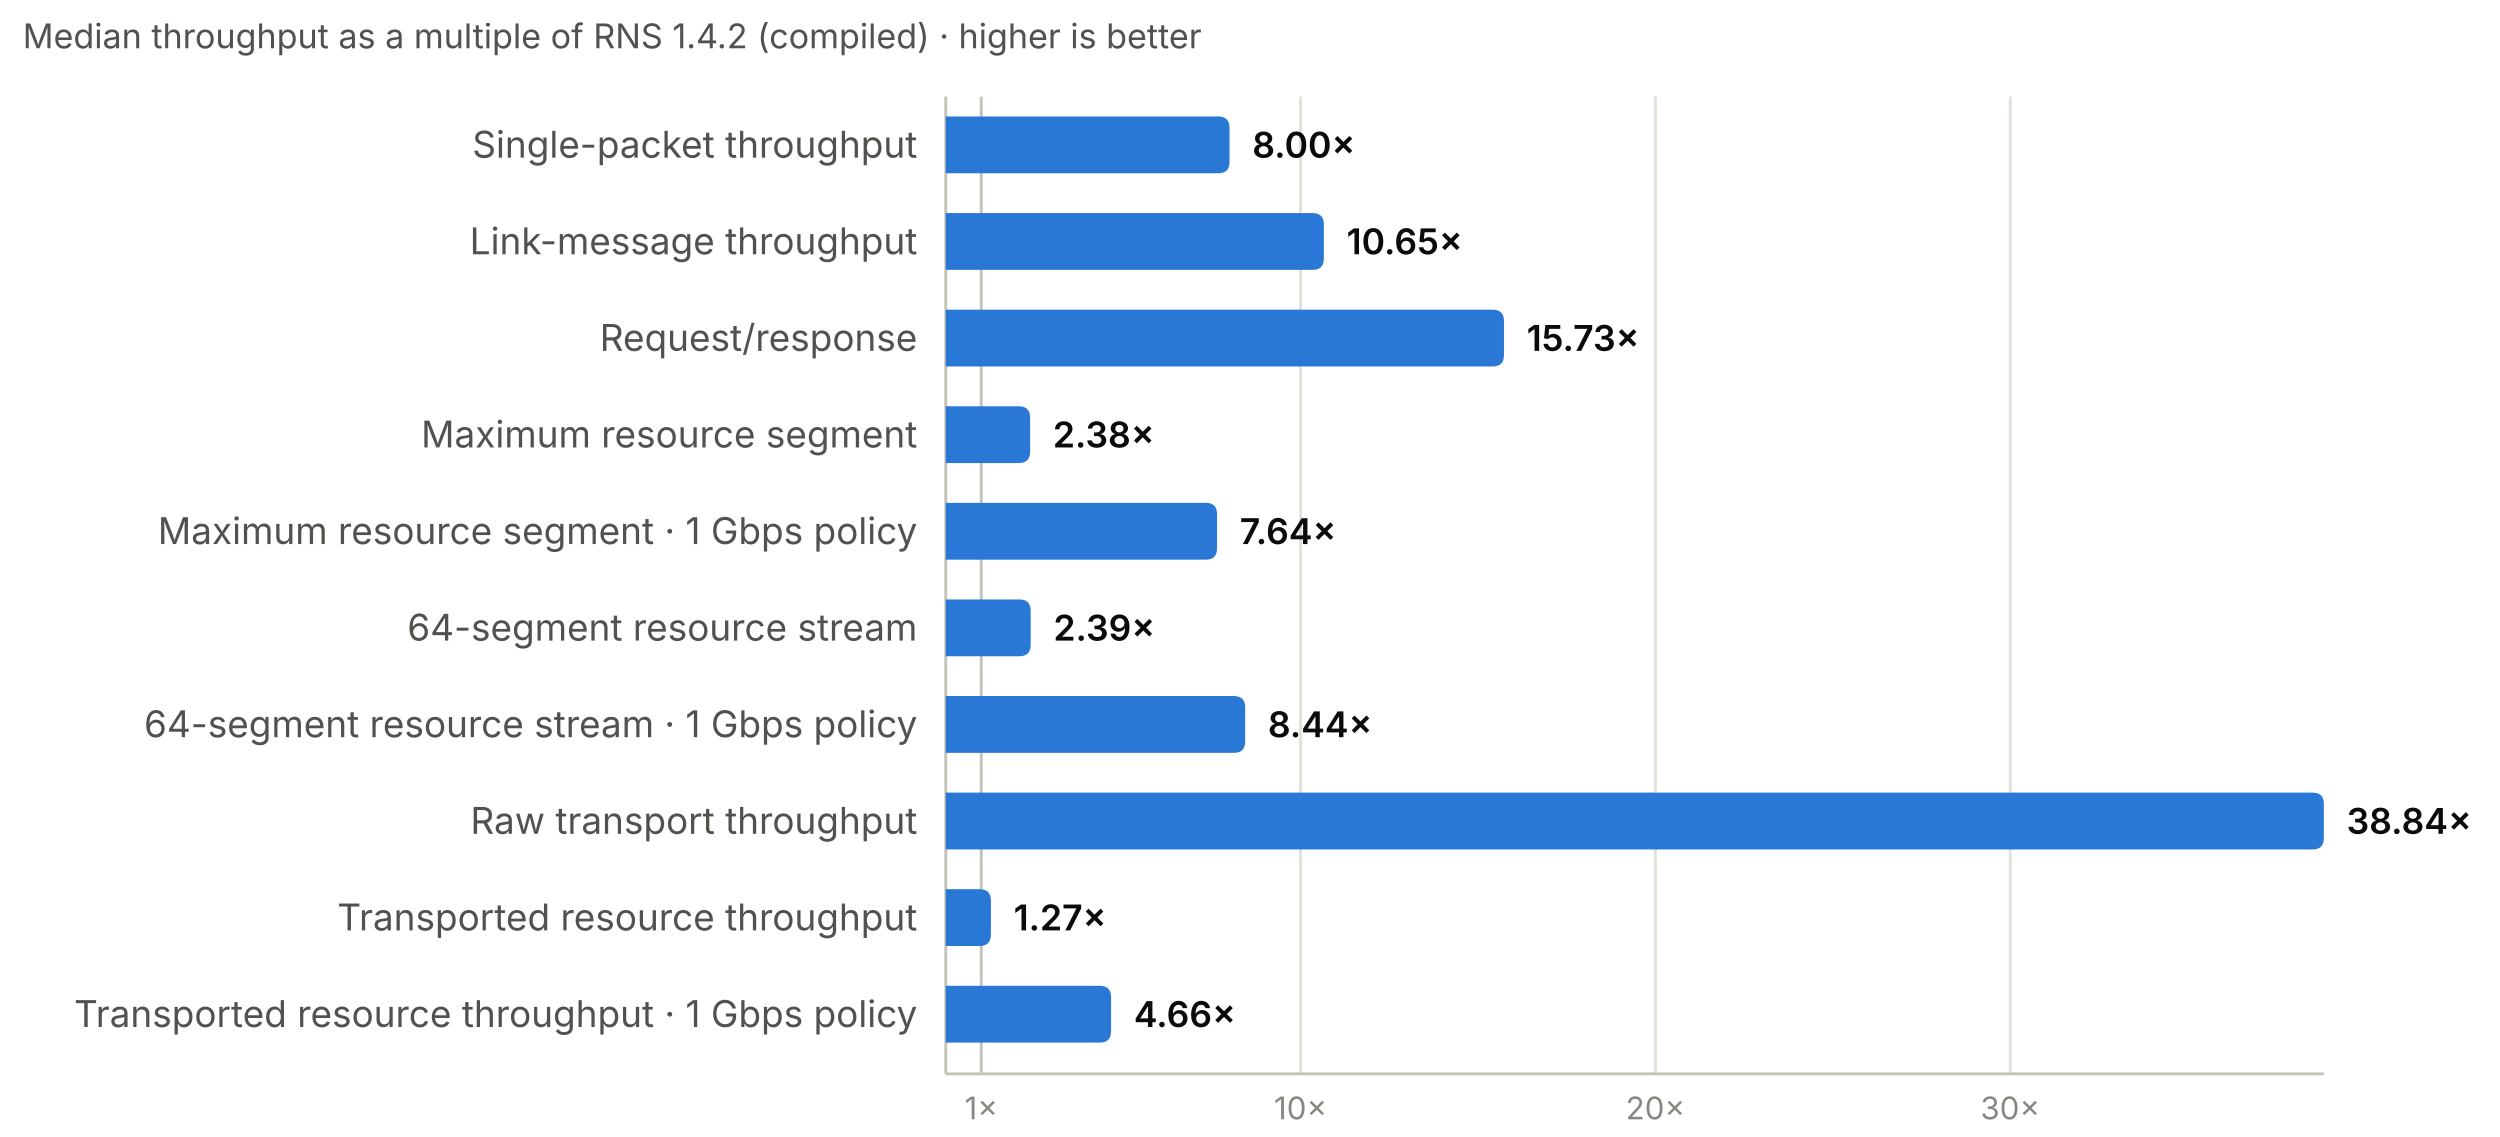
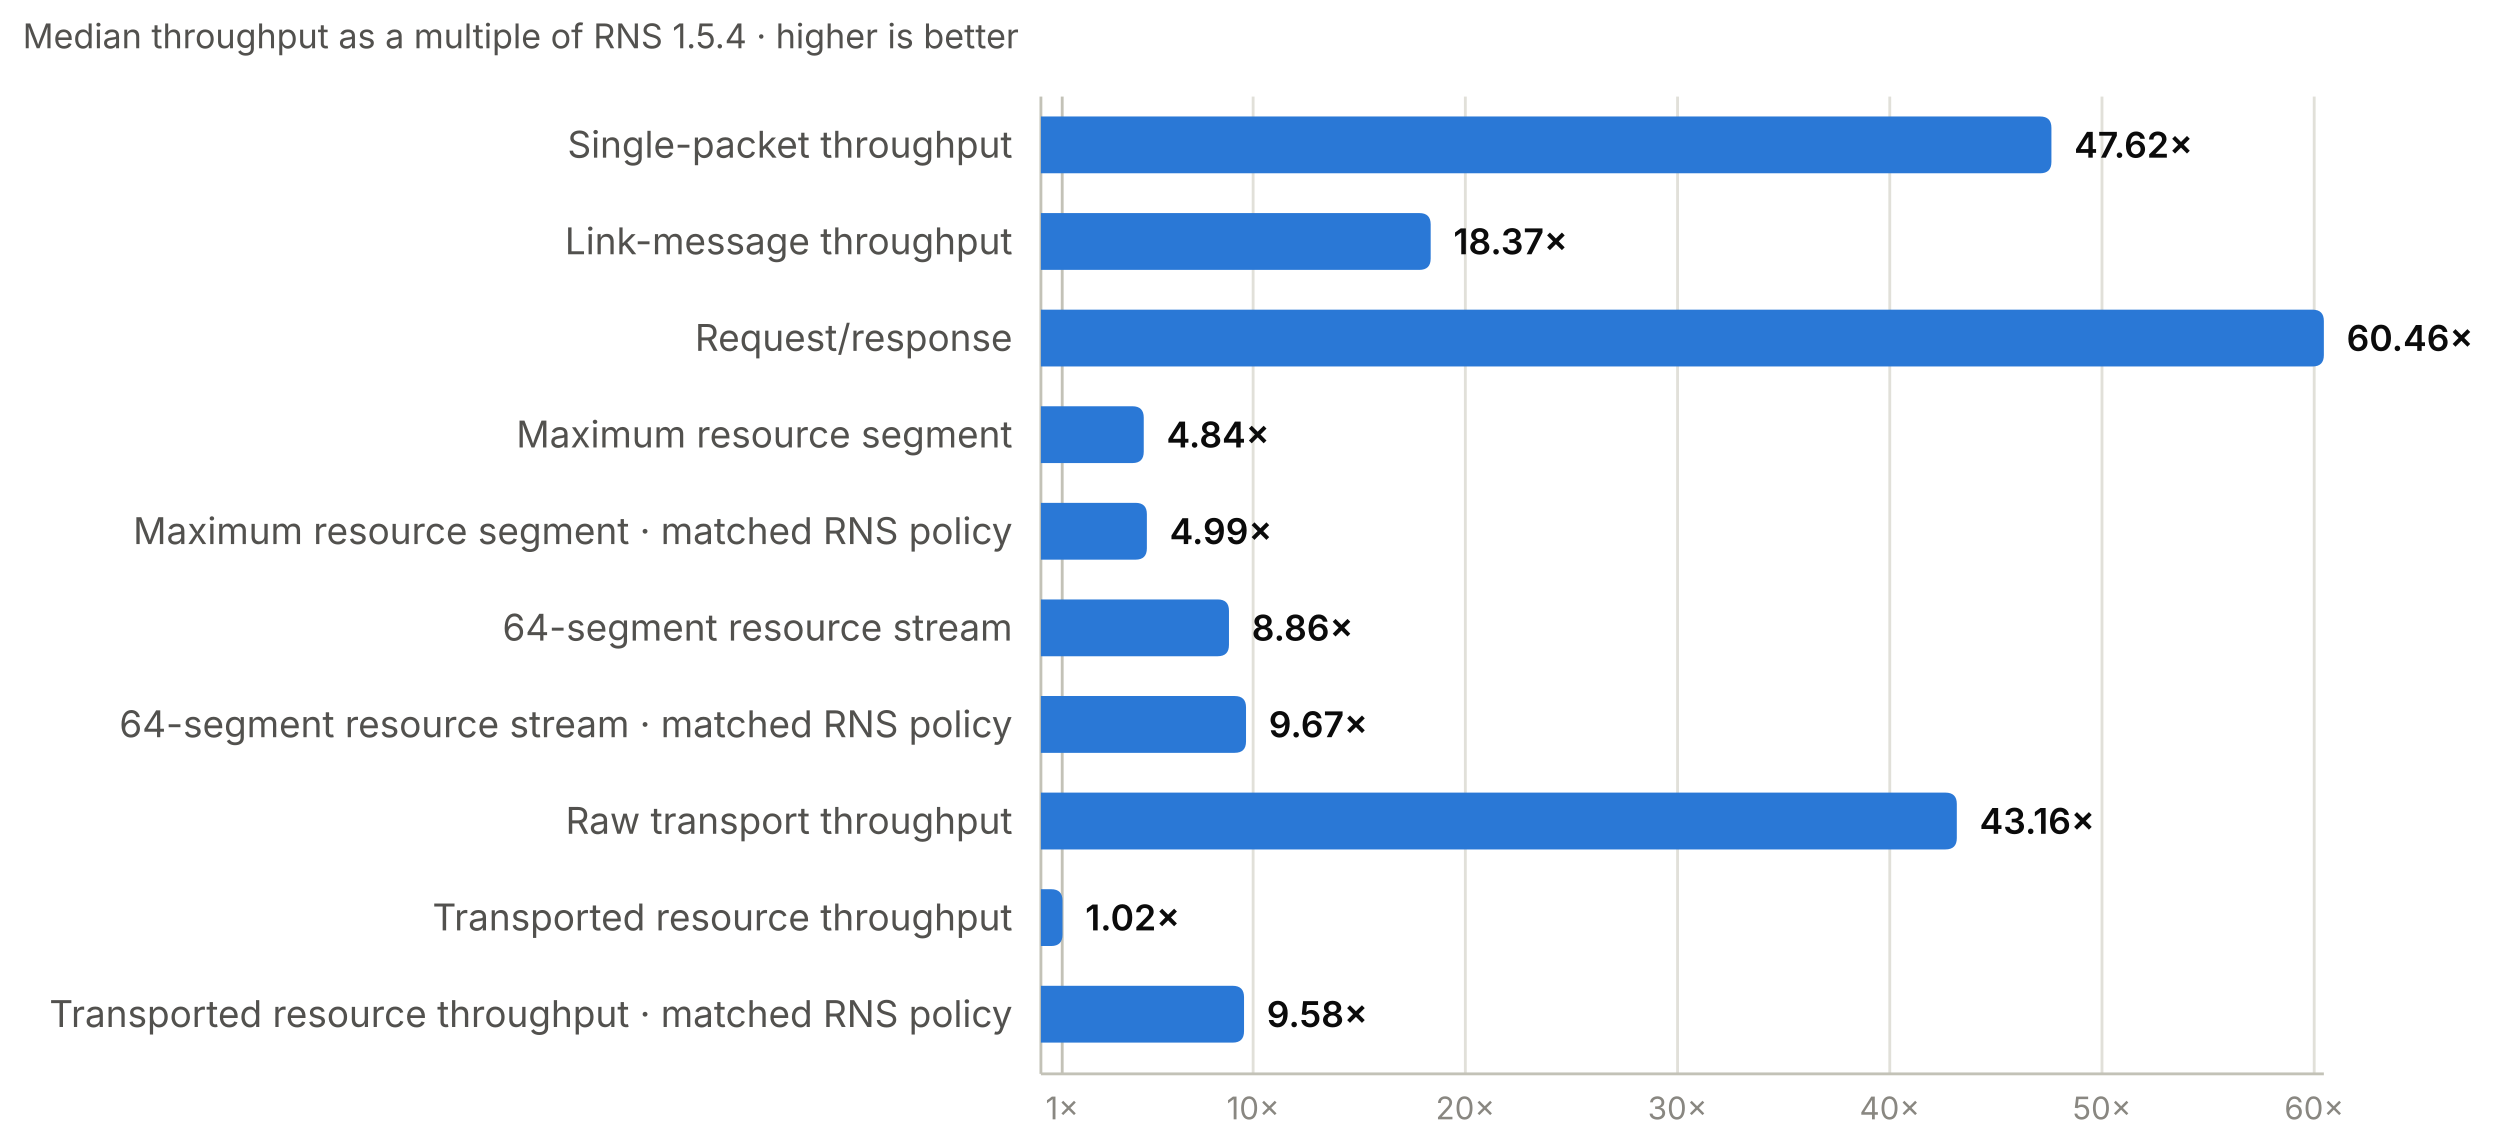
<svg xmlns="http://www.w3.org/2000/svg" width="880" height="400" viewBox="0 0 880 400" role="img" font-family="system-ui, -apple-system, 'Segoe UI', sans-serif">
-   <text x="8" y="17" font-size="12" fill="#52514e">Median throughput as a multiple of RNS 1.4.2 (compiled) · higher is better</text>
-   <line x1="345.4" y1="34.0" x2="345.4" y2="378.0" stroke="#c3c2b7" stroke-width="1" />
-   <text x="345.4" y="394.0" font-size="11" fill="#898781" text-anchor="middle" font-variant-numeric="tabular-nums">1×</text>
-   <line x1="457.8" y1="34.0" x2="457.8" y2="378.0" stroke="#e1e0d9" stroke-width="1" />
-   <text x="457.8" y="394.0" font-size="11" fill="#898781" text-anchor="middle" font-variant-numeric="tabular-nums">10×</text>
-   <line x1="582.7" y1="34.0" x2="582.7" y2="378.0" stroke="#e1e0d9" stroke-width="1" />
-   <text x="582.7" y="394.0" font-size="11" fill="#898781" text-anchor="middle" font-variant-numeric="tabular-nums">20×</text>
-   <line x1="707.6" y1="34.0" x2="707.6" y2="378.0" stroke="#e1e0d9" stroke-width="1" />
-   <text x="707.6" y="394.0" font-size="11" fill="#898781" text-anchor="middle" font-variant-numeric="tabular-nums">30×</text>
-   <line x1="332.9" y1="34.0" x2="332.9" y2="378.0" stroke="#c3c2b7" stroke-width="1" />
-   <text x="322.9" y="55.5" font-size="13" fill="#52514e" text-anchor="end">Single-packet throughput</text>
-   <path d="M332.9,41.0 L428.8,41.0 Q432.8,41.0 432.8,45.0 L432.8,57.0 Q432.8,61.0 428.8,61.0 L332.9,61.0 Z" fill="#2a78d6" />
-   <text x="440.8" y="55.5" font-size="12.5" font-weight="600" fill="#0b0b0b">8.00×</text>
-   <text x="322.9" y="89.5" font-size="13" fill="#52514e" text-anchor="end">Link-message throughput</text>
-   <path d="M332.9,75.0 L462.0,75.0 Q466.0,75.0 466.0,79.0 L466.0,91.0 Q466.0,95.0 462.0,95.0 L332.9,95.0 Z" fill="#2a78d6" />
-   <text x="474.0" y="89.5" font-size="12.5" font-weight="600" fill="#0b0b0b">10.65×</text>
-   <text x="322.9" y="123.5" font-size="13" fill="#52514e" text-anchor="end">Request/response</text>
-   <path d="M332.9,109.0 L525.4,109.0 Q529.4,109.0 529.4,113.0 L529.4,125.0 Q529.4,129.0 525.4,129.0 L332.9,129.0 Z" fill="#2a78d6" />
-   <text x="537.4" y="123.5" font-size="12.5" font-weight="600" fill="#0b0b0b">15.73×</text>
-   <text x="322.9" y="157.5" font-size="13" fill="#52514e" text-anchor="end">Maximum resource segment</text>
-   <path d="M332.9,143.0 L358.6,143.0 Q362.6,143.0 362.6,147.0 L362.6,159.0 Q362.6,163.0 358.6,163.0 L332.9,163.0 Z" fill="#2a78d6" />
-   <text x="370.6" y="157.5" font-size="12.5" font-weight="600" fill="#0b0b0b">2.38×</text>
-   <text x="322.9" y="191.5" font-size="13" fill="#52514e" text-anchor="end">Maximum resource segment · 1 Gbps policy</text>
-   <path d="M332.9,177.0 L424.4,177.0 Q428.4,177.0 428.4,181.0 L428.4,193.0 Q428.4,197.0 424.4,197.0 L332.9,197.0 Z" fill="#2a78d6" />
-   <text x="436.4" y="191.5" font-size="12.5" font-weight="600" fill="#0b0b0b">7.64×</text>
-   <text x="322.9" y="225.5" font-size="13" fill="#52514e" text-anchor="end">64-segment resource stream</text>
-   <path d="M332.9,211.0 L358.8,211.0 Q362.8,211.0 362.8,215.0 L362.8,227.0 Q362.8,231.0 358.8,231.0 L332.9,231.0 Z" fill="#2a78d6" />
-   <text x="370.8" y="225.5" font-size="12.5" font-weight="600" fill="#0b0b0b">2.39×</text>
-   <text x="322.9" y="259.5" font-size="13" fill="#52514e" text-anchor="end">64-segment resource stream · 1 Gbps policy</text>
-   <path d="M332.9,245.0 L434.3,245.0 Q438.3,245.0 438.3,249.0 L438.3,261.0 Q438.3,265.0 434.3,265.0 L332.9,265.0 Z" fill="#2a78d6" />
-   <text x="446.3" y="259.5" font-size="12.5" font-weight="600" fill="#0b0b0b">8.44×</text>
-   <text x="322.9" y="293.5" font-size="13" fill="#52514e" text-anchor="end">Raw transport throughput</text>
-   <path d="M332.9,279.0 L814.0,279.0 Q818.0,279.0 818.0,283.0 L818.0,295.0 Q818.0,299.0 814.0,299.0 L332.9,299.0 Z" fill="#2a78d6" />
-   <text x="826.0" y="293.5" font-size="12.5" font-weight="600" fill="#0b0b0b">38.84×</text>
-   <text x="322.9" y="327.5" font-size="13" fill="#52514e" text-anchor="end">Transported resource throughput</text>
-   <path d="M332.9,313.0 L344.8,313.0 Q348.8,313.0 348.8,317.0 L348.8,329.0 Q348.8,333.0 344.8,333.0 L332.9,333.0 Z" fill="#2a78d6" />
-   <text x="356.8" y="327.5" font-size="12.5" font-weight="600" fill="#0b0b0b">1.27×</text>
-   <text x="322.9" y="361.5" font-size="13" fill="#52514e" text-anchor="end">Transported resource throughput · 1 Gbps policy</text>
-   <path d="M332.9,347.0 L387.1,347.0 Q391.1,347.0 391.1,351.0 L391.1,363.0 Q391.1,367.0 387.1,367.0 L332.9,367.0 Z" fill="#2a78d6" />
-   <text x="399.1" y="361.5" font-size="12.5" font-weight="600" fill="#0b0b0b">4.66×</text>
-   <line x1="332.9" y1="378.0" x2="818.0" y2="378.0" stroke="#c3c2b7" stroke-width="1" />
+   <text x="8" y="17" font-size="12" fill="#52514e">Median throughput as a multiple of RNS 1.5.4 · higher is better</text>
+   <line x1="373.9" y1="34.0" x2="373.9" y2="378.0" stroke="#c3c2b7" stroke-width="1" />
+   <text x="373.9" y="394.0" font-size="11" fill="#898781" text-anchor="middle" font-variant-numeric="tabular-nums">1×</text>
+   <line x1="441.1" y1="34.0" x2="441.1" y2="378.0" stroke="#e1e0d9" stroke-width="1" />
+   <text x="441.1" y="394.0" font-size="11" fill="#898781" text-anchor="middle" font-variant-numeric="tabular-nums">10×</text>
+   <line x1="515.8" y1="34.0" x2="515.8" y2="378.0" stroke="#e1e0d9" stroke-width="1" />
+   <text x="515.8" y="394.0" font-size="11" fill="#898781" text-anchor="middle" font-variant-numeric="tabular-nums">20×</text>
+   <line x1="590.5" y1="34.0" x2="590.5" y2="378.0" stroke="#e1e0d9" stroke-width="1" />
+   <text x="590.5" y="394.0" font-size="11" fill="#898781" text-anchor="middle" font-variant-numeric="tabular-nums">30×</text>
+   <line x1="665.2" y1="34.0" x2="665.2" y2="378.0" stroke="#e1e0d9" stroke-width="1" />
+   <text x="665.2" y="394.0" font-size="11" fill="#898781" text-anchor="middle" font-variant-numeric="tabular-nums">40×</text>
+   <line x1="739.9" y1="34.0" x2="739.9" y2="378.0" stroke="#e1e0d9" stroke-width="1" />
+   <text x="739.9" y="394.0" font-size="11" fill="#898781" text-anchor="middle" font-variant-numeric="tabular-nums">50×</text>
+   <line x1="814.6" y1="34.0" x2="814.6" y2="378.0" stroke="#e1e0d9" stroke-width="1" />
+   <text x="814.6" y="394.0" font-size="11" fill="#898781" text-anchor="middle" font-variant-numeric="tabular-nums">60×</text>
+   <line x1="366.4" y1="34.0" x2="366.4" y2="378.0" stroke="#c3c2b7" stroke-width="1" />
+   <text x="356.4" y="55.5" font-size="13" fill="#52514e" text-anchor="end">Single-packet throughput</text>
+   <path d="M366.4,41.0 L718.1,41.0 Q722.1,41.0 722.1,45.0 L722.1,57.0 Q722.1,61.0 718.1,61.0 L366.4,61.0 Z" fill="#2a78d6" />
+   <text x="730.1" y="55.5" font-size="12.5" font-weight="600" fill="#0b0b0b">47.62×</text>
+   <text x="356.4" y="89.5" font-size="13" fill="#52514e" text-anchor="end">Link-message throughput</text>
+   <path d="M366.4,75.0 L499.6,75.0 Q503.6,75.0 503.6,79.0 L503.6,91.0 Q503.6,95.0 499.6,95.0 L366.4,95.0 Z" fill="#2a78d6" />
+   <text x="511.6" y="89.5" font-size="12.5" font-weight="600" fill="#0b0b0b">18.37×</text>
+   <text x="356.4" y="123.5" font-size="13" fill="#52514e" text-anchor="end">Request/response</text>
+   <path d="M366.4,109.0 L814.0,109.0 Q818.0,109.0 818.0,113.0 L818.0,125.0 Q818.0,129.0 814.0,129.0 L366.4,129.0 Z" fill="#2a78d6" />
+   <text x="826.0" y="123.5" font-size="12.5" font-weight="600" fill="#0b0b0b">60.46×</text>
+   <text x="356.4" y="157.5" font-size="13" fill="#52514e" text-anchor="end">Maximum resource segment</text>
+   <path d="M366.4,143.0 L398.6,143.0 Q402.6,143.0 402.6,147.0 L402.6,159.0 Q402.6,163.0 398.6,163.0 L366.4,163.0 Z" fill="#2a78d6" />
+   <text x="410.6" y="157.5" font-size="12.5" font-weight="600" fill="#0b0b0b">4.84×</text>
+   <text x="356.4" y="191.5" font-size="13" fill="#52514e" text-anchor="end">Maximum resource segment · matched RNS policy</text>
+   <path d="M366.4,177.0 L399.7,177.0 Q403.7,177.0 403.7,181.0 L403.7,193.0 Q403.7,197.0 399.7,197.0 L366.4,197.0 Z" fill="#2a78d6" />
+   <text x="411.7" y="191.5" font-size="12.5" font-weight="600" fill="#0b0b0b">4.99×</text>
+   <text x="356.4" y="225.5" font-size="13" fill="#52514e" text-anchor="end">64-segment resource stream</text>
+   <path d="M366.4,211.0 L428.6,211.0 Q432.6,211.0 432.6,215.0 L432.6,227.0 Q432.6,231.0 428.6,231.0 L366.4,231.0 Z" fill="#2a78d6" />
+   <text x="440.6" y="225.5" font-size="12.5" font-weight="600" fill="#0b0b0b">8.86×</text>
+   <text x="356.4" y="259.5" font-size="13" fill="#52514e" text-anchor="end">64-segment resource stream · matched RNS policy</text>
+   <path d="M366.4,245.0 L434.6,245.0 Q438.6,245.0 438.6,249.0 L438.6,261.0 Q438.6,265.0 434.6,265.0 L366.4,265.0 Z" fill="#2a78d6" />
+   <text x="446.6" y="259.5" font-size="12.5" font-weight="600" fill="#0b0b0b">9.67×</text>
+   <text x="356.4" y="293.5" font-size="13" fill="#52514e" text-anchor="end">Raw transport throughput</text>
+   <path d="M366.4,279.0 L684.8,279.0 Q688.8,279.0 688.8,283.0 L688.8,295.0 Q688.8,299.0 684.8,299.0 L366.4,299.0 Z" fill="#2a78d6" />
+   <text x="696.8" y="293.5" font-size="12.5" font-weight="600" fill="#0b0b0b">43.16×</text>
+   <text x="356.4" y="327.5" font-size="13" fill="#52514e" text-anchor="end">Transported resource throughput</text>
+   <path d="M366.4,313.0 L370.0,313.0 Q374.0,313.0 374.0,317.0 L374.0,329.0 Q374.0,333.0 370.0,333.0 L366.4,333.0 Z" fill="#2a78d6" />
+   <text x="382.0" y="327.5" font-size="12.5" font-weight="600" fill="#0b0b0b">1.02×</text>
+   <text x="356.4" y="361.5" font-size="13" fill="#52514e" text-anchor="end">Transported resource throughput · matched RNS policy</text>
+   <path d="M366.4,347.0 L433.9,347.0 Q437.9,347.0 437.9,351.0 L437.9,363.0 Q437.9,367.0 433.9,367.0 L366.4,367.0 Z" fill="#2a78d6" />
+   <text x="445.9" y="361.5" font-size="12.5" font-weight="600" fill="#0b0b0b">9.58×</text>
+   <line x1="366.4" y1="378.0" x2="818.0" y2="378.0" stroke="#c3c2b7" stroke-width="1" />
</svg>
